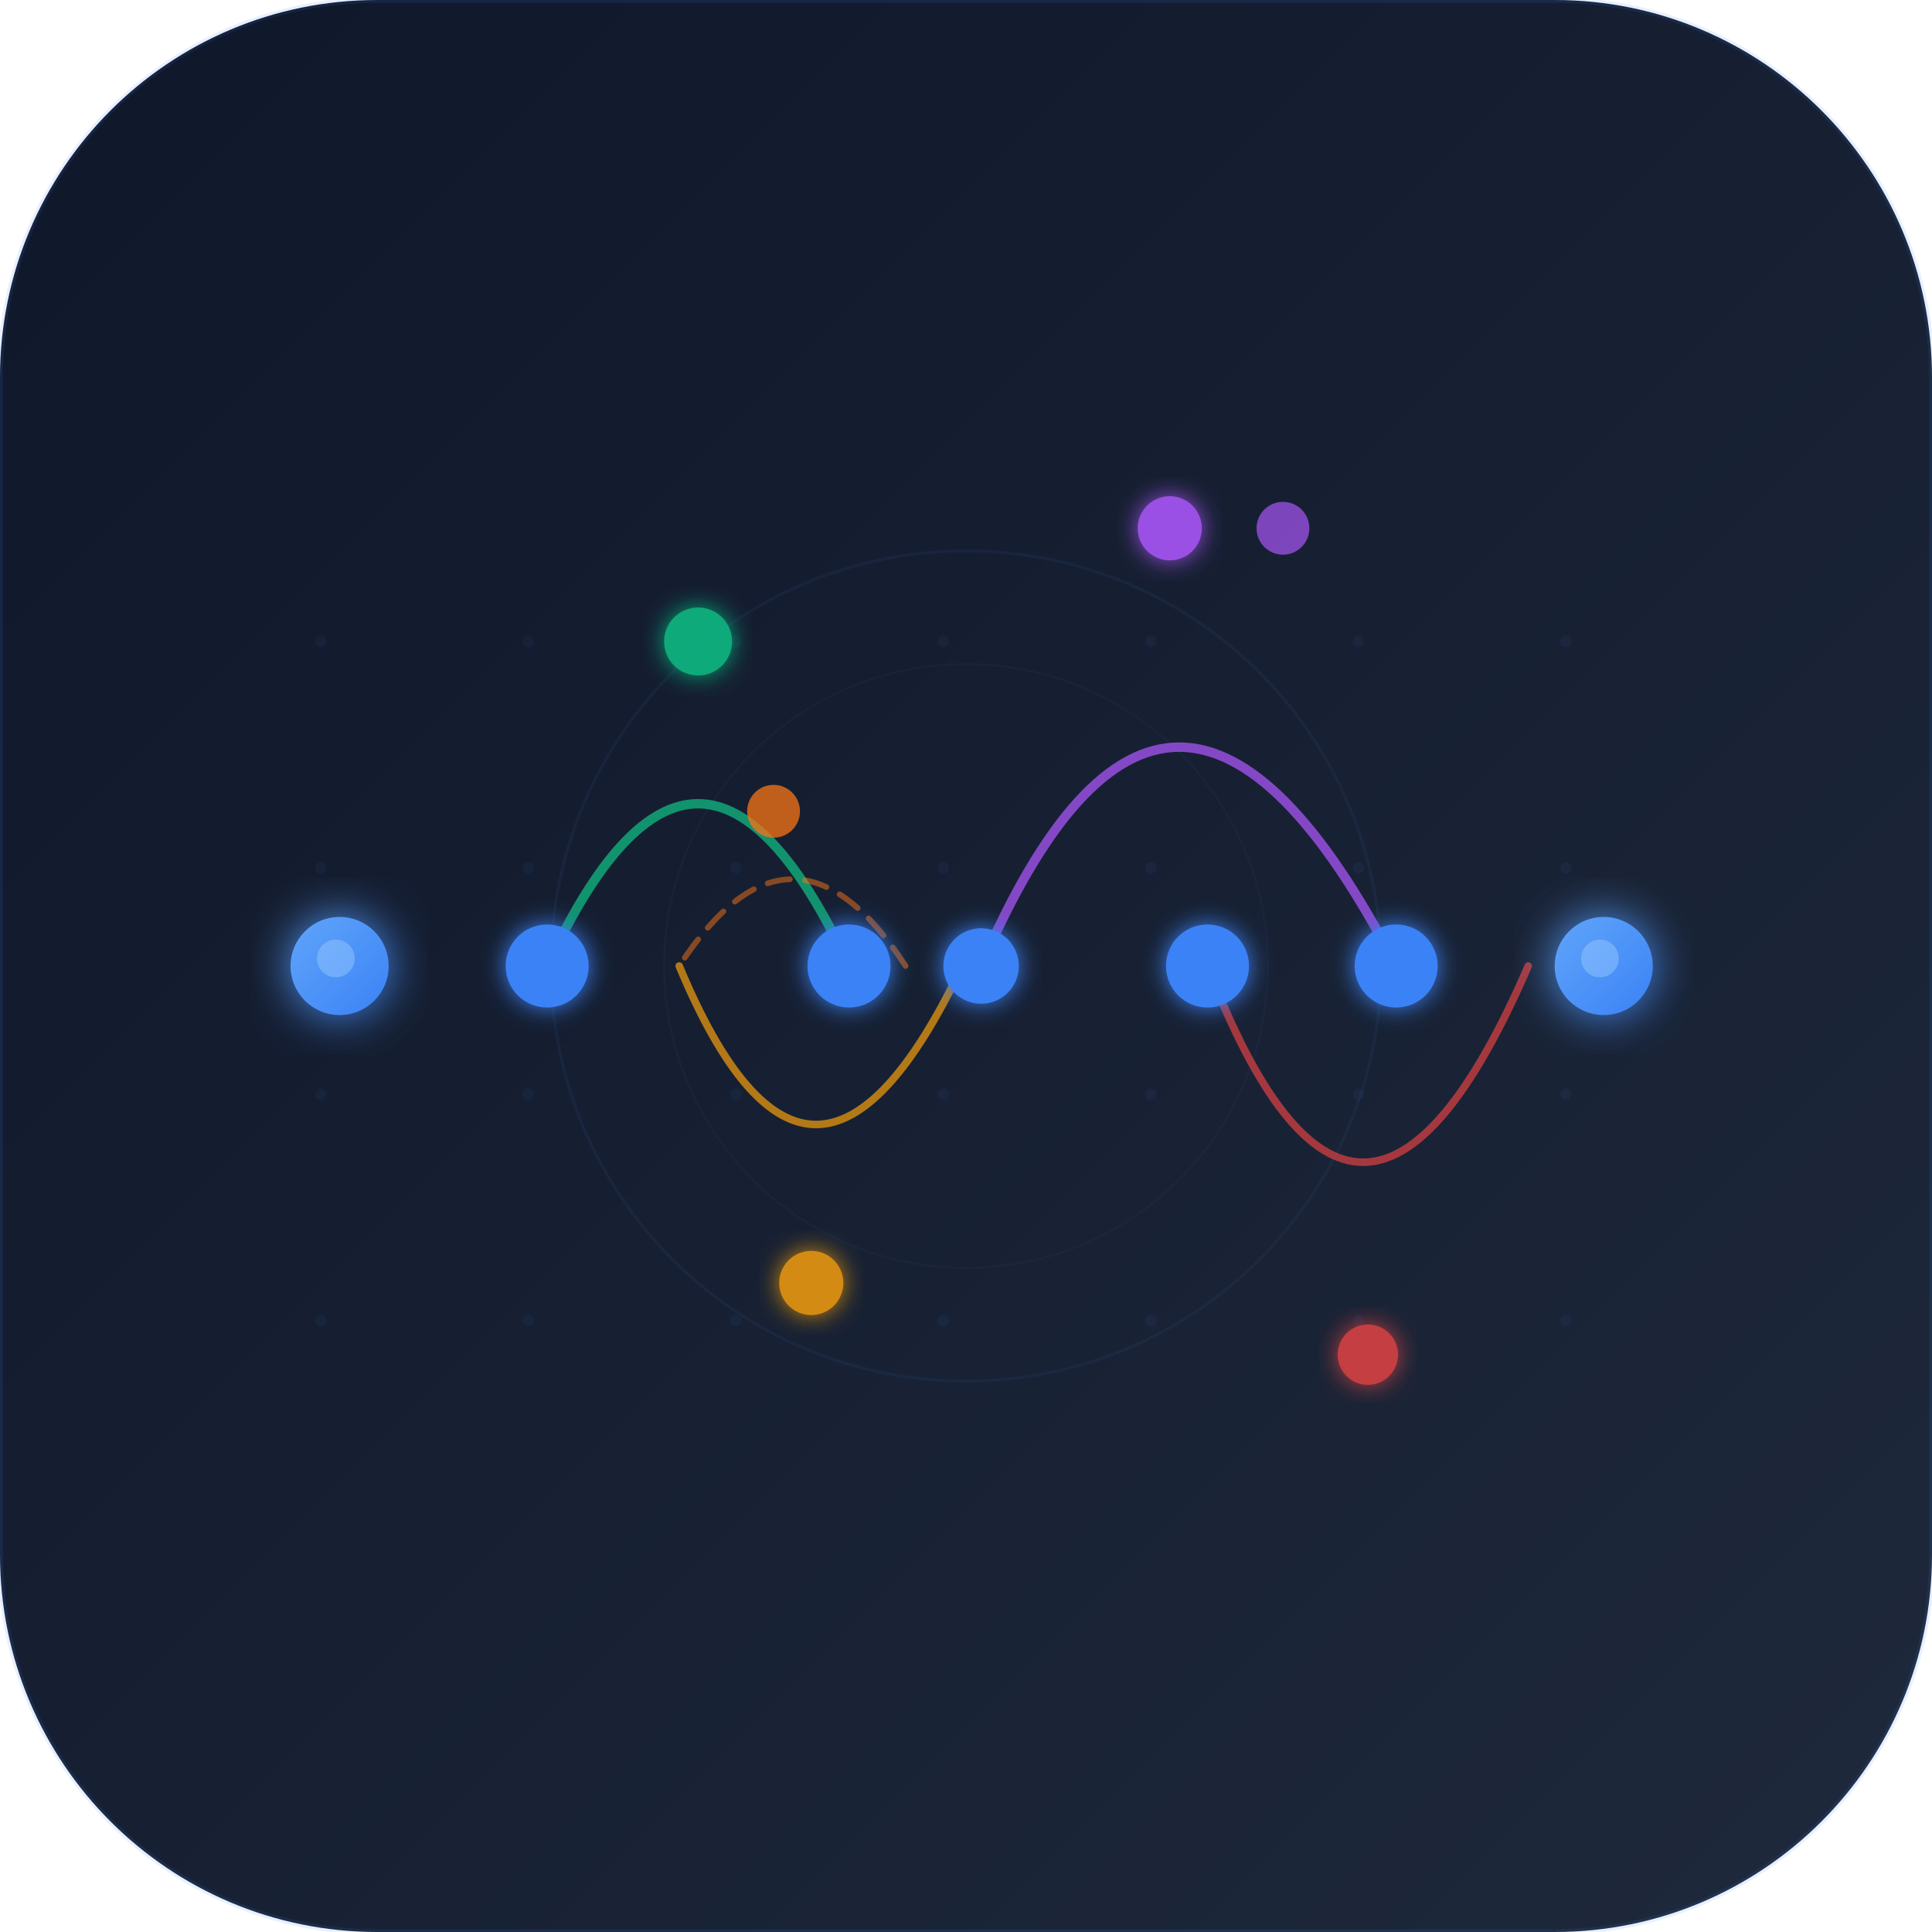
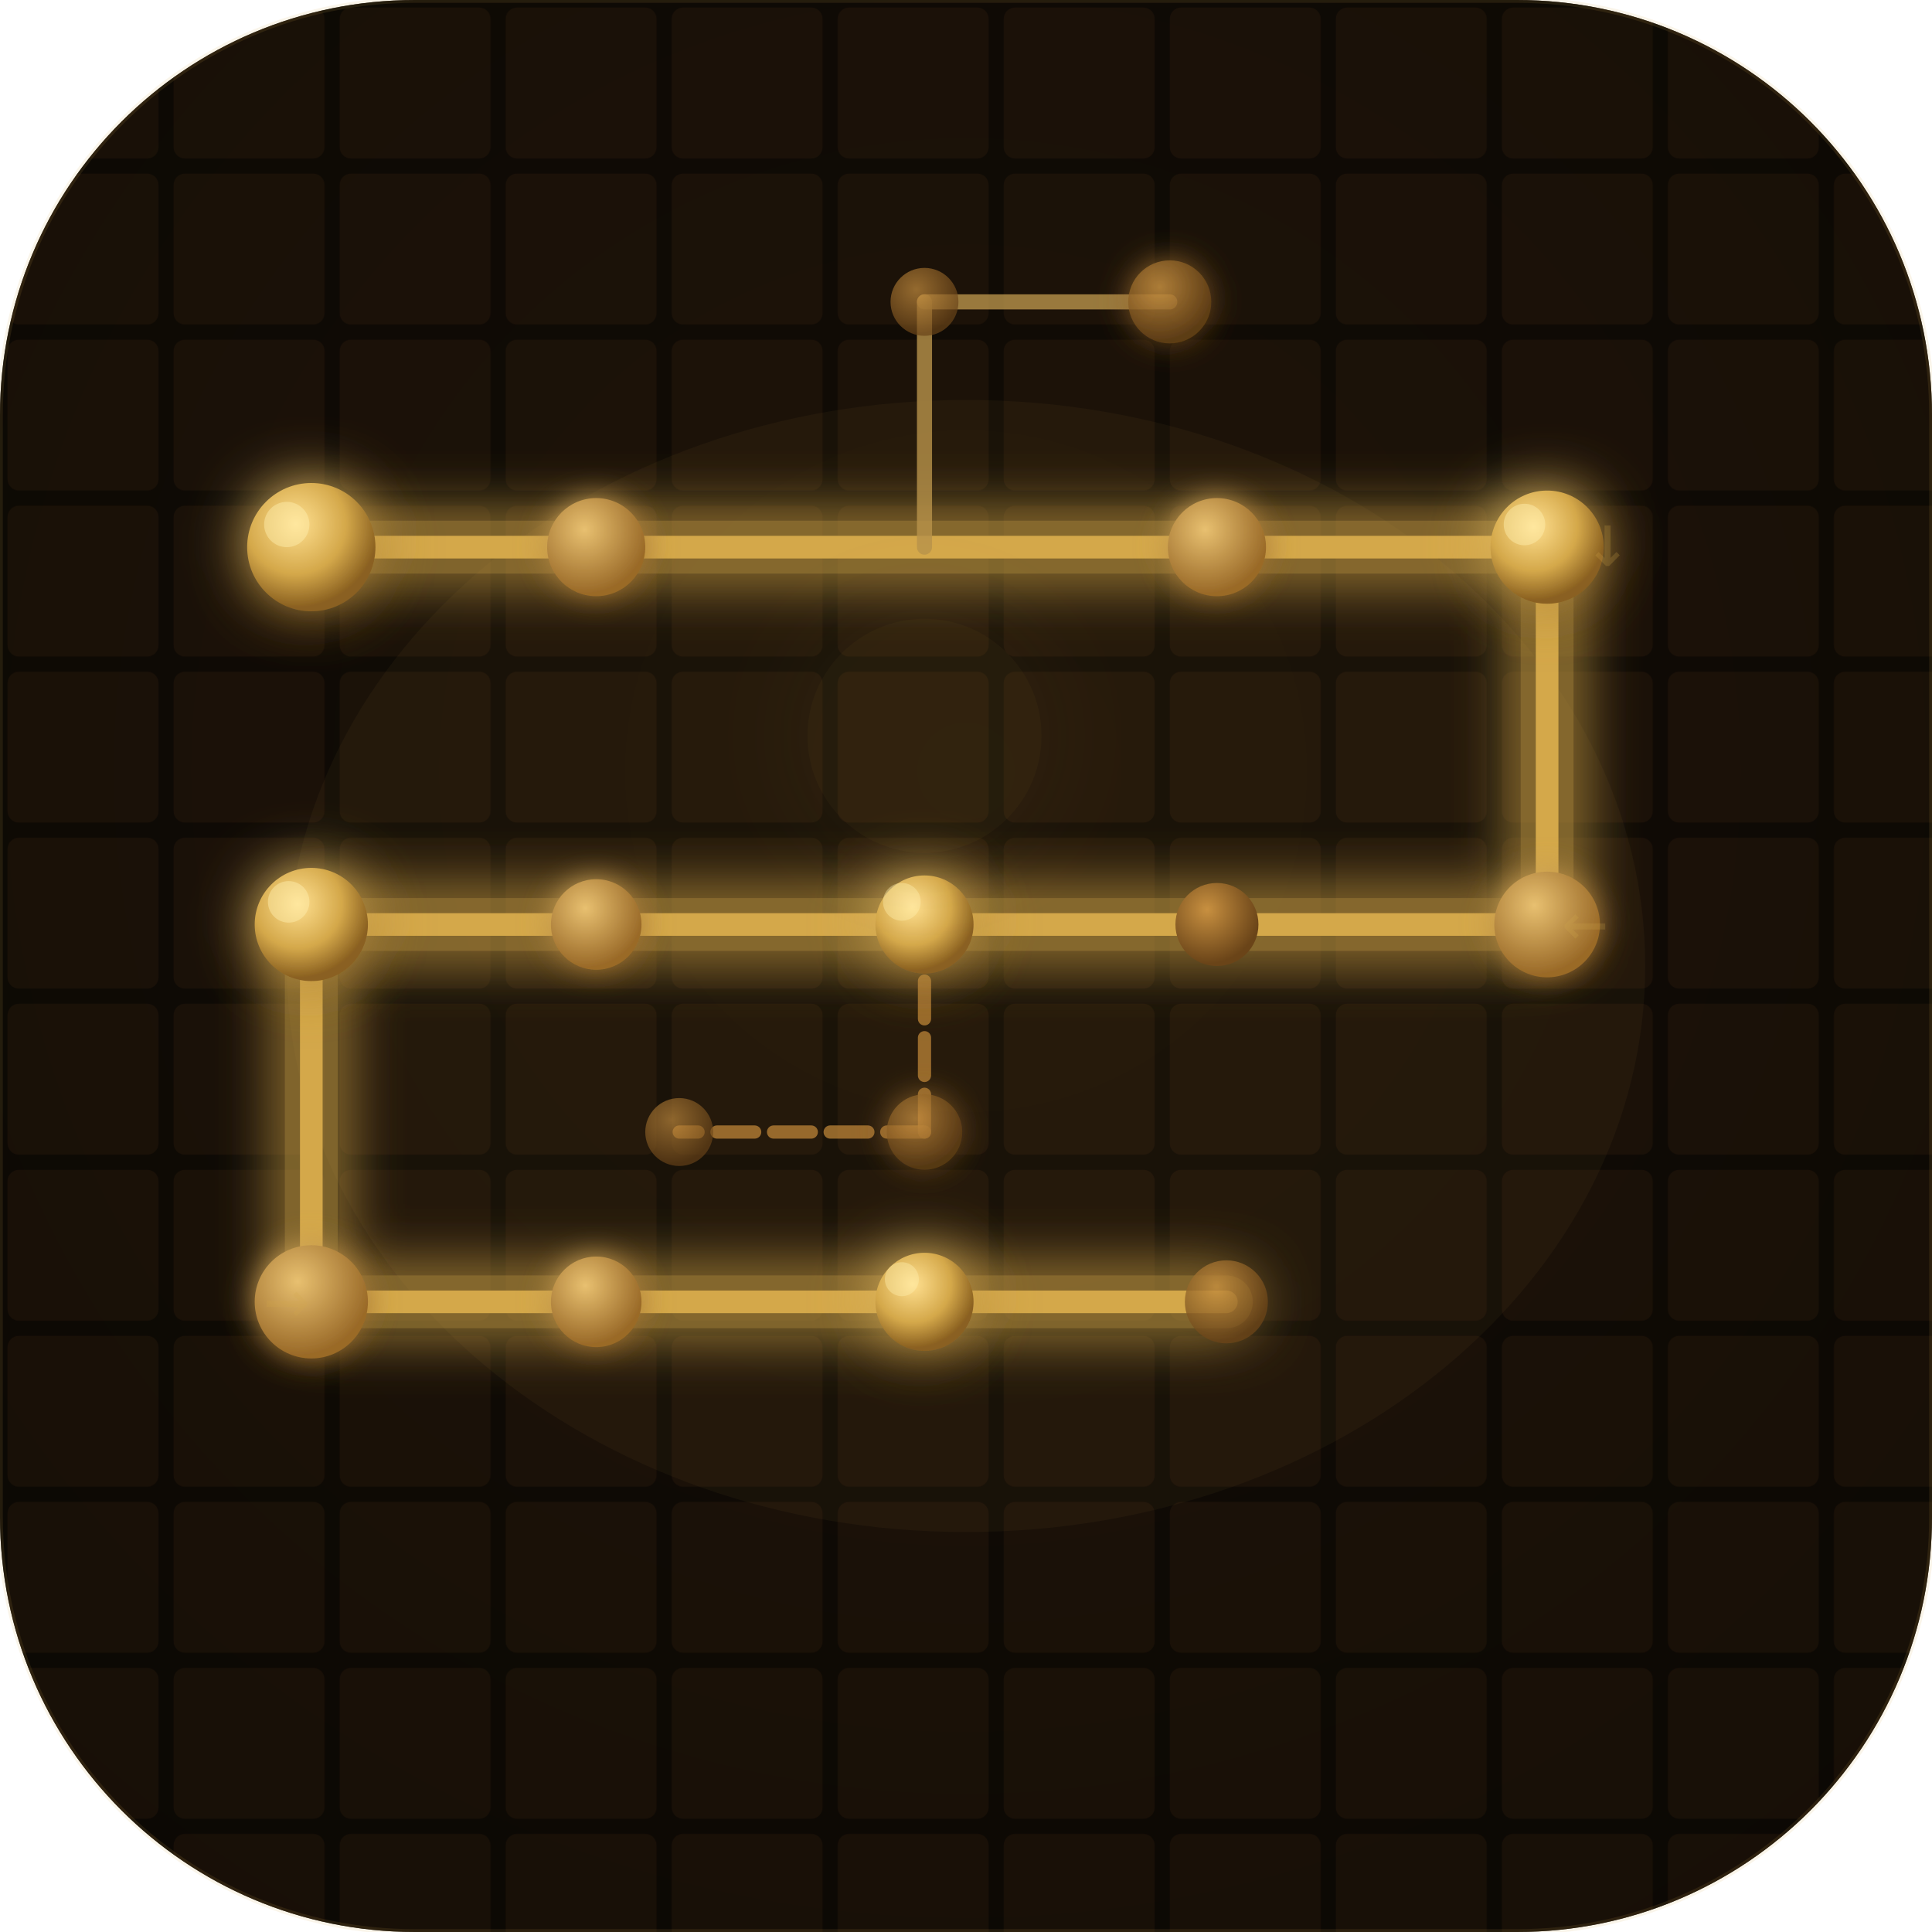
<svg xmlns="http://www.w3.org/2000/svg" width="1024" height="1024" viewBox="0 0 1024 1024">
  <defs>
-     <linearGradient id="bgGrad" x1="0%" y1="0%" x2="100%" y2="100%">
-       <stop offset="0%" stop-color="#0F172A" />
-       <stop offset="100%" stop-color="#1E293B" />
-     </linearGradient>
-     <linearGradient id="mainLine" x1="0%" y1="0%" x2="100%" y2="0%">
-       <stop offset="0%" stop-color="#1D4ED8" stop-opacity="0.8" />
-       <stop offset="100%" stop-color="#60A5FA" stop-opacity="0.9" />
-     </linearGradient>
-     <linearGradient id="nodeGrad" x1="0%" y1="0%" x2="100%" y2="100%">
-       <stop offset="0%" stop-color="#60A5FA" />
-       <stop offset="100%" stop-color="#3B82F6" />
-     </linearGradient>
-     <filter id="glow" x="-40%" y="-40%" width="180%" height="180%">
-       <feGaussianBlur stdDeviation="12" result="blur" />
+     <radialGradient id="bg" cx="50%" cy="40%" r="70%">
+       <stop offset="0%" stop-color="#221608" />
+       <stop offset="100%" stop-color="#0C0804" />
+     </radialGradient>
+     <radialGradient id="nHero" cx="38%" cy="32%" r="65%">
+       <stop offset="0%" stop-color="#FFE090" />
+       <stop offset="60%" stop-color="#D4A84A" />
+       <stop offset="100%" stop-color="#8A6020" />
+     </radialGradient>
+     <radialGradient id="nMid" cx="38%" cy="32%" r="65%">
+       <stop offset="0%" stop-color="#E8C070" />
+       <stop offset="100%" stop-color="#9A6A28" />
+     </radialGradient>
+     <radialGradient id="nDim" cx="38%" cy="32%" r="65%">
+       <stop offset="0%" stop-color="#C89040" />
+       <stop offset="100%" stop-color="#6A4418" />
+     </radialGradient>
+     <filter id="path-glow" x="-30%" y="-30%" width="160%" height="160%">
+       <feGaussianBlur stdDeviation="16" result="b" />
      <feMerge>
-         <feMergeNode in="blur" />
+         <feMergeNode in="b" />
+         <feMergeNode in="b" />
        <feMergeNode in="SourceGraphic" />
      </feMerge>
    </filter>
-     <filter id="softglow" x="-30%" y="-30%" width="160%" height="160%">
-       <feGaussianBlur stdDeviation="6" result="blur" />
+     <filter id="node-glow-xl" x="-100%" y="-100%" width="300%" height="300%">
+       <feGaussianBlur stdDeviation="28" result="b" />
      <feMerge>
-         <feMergeNode in="blur" />
+         <feMergeNode in="b" />
        <feMergeNode in="SourceGraphic" />
      </feMerge>
    </filter>
-     <filter id="shadow" x="-10%" y="-10%" width="120%" height="120%">
-       <feDropShadow dx="0" dy="4" stdDeviation="8" flood-color="#000000" flood-opacity="0.5" />
+     <filter id="node-glow-lg" x="-70%" y="-70%" width="240%" height="240%">
+       <feGaussianBlur stdDeviation="16" result="b" />
+       <feMerge>
+         <feMergeNode in="b" />
+         <feMergeNode in="SourceGraphic" />
+       </feMerge>
    </filter>
-     <clipPath id="roundedRect">
-       <rect width="1024" height="1024" rx="200" ry="200" />
+     <filter id="node-glow-sm" x="-50%" y="-50%" width="200%" height="200%">
+       <feGaussianBlur stdDeviation="8" result="b" />
+       <feMerge>
+         <feMergeNode in="b" />
+         <feMergeNode in="SourceGraphic" />
+       </feMerge>
+     </filter>
+     <pattern id="wall" width="88" height="88" patternUnits="userSpaceOnUse">
+       <rect width="88" height="88" fill="#0C0804" />
+       <rect x="4" y="4" width="80" height="80" fill="#1C1208" rx="6" />
+     </pattern>
+     <clipPath id="round">
+       <rect width="1024" height="1024" rx="220" />
    </clipPath>
  </defs>
-   <rect width="1024" height="1024" rx="200" fill="url(#bgGrad)" />
-   <g opacity="0.06">
-     <g fill="#3B82F6">
-       <circle cx="170" cy="340" r="3" />
-       <circle cx="280" cy="340" r="3" />
-       <circle cx="390" cy="340" r="3" />
-       <circle cx="500" cy="340" r="3" />
-       <circle cx="610" cy="340" r="3" />
-       <circle cx="720" cy="340" r="3" />
-       <circle cx="830" cy="340" r="3" />
-       <circle cx="170" cy="460" r="3" />
-       <circle cx="280" cy="460" r="3" />
-       <circle cx="390" cy="460" r="3" />
-       <circle cx="500" cy="460" r="3" />
-       <circle cx="610" cy="460" r="3" />
-       <circle cx="720" cy="460" r="3" />
-       <circle cx="830" cy="460" r="3" />
-       <circle cx="170" cy="580" r="3" />
-       <circle cx="280" cy="580" r="3" />
-       <circle cx="390" cy="580" r="3" />
-       <circle cx="500" cy="580" r="3" />
-       <circle cx="610" cy="580" r="3" />
-       <circle cx="720" cy="580" r="3" />
-       <circle cx="830" cy="580" r="3" />
-       <circle cx="170" cy="700" r="3" />
-       <circle cx="280" cy="700" r="3" />
-       <circle cx="390" cy="700" r="3" />
-       <circle cx="500" cy="700" r="3" />
-       <circle cx="610" cy="700" r="3" />
-       <circle cx="720" cy="700" r="3" />
-       <circle cx="830" cy="700" r="3" />
+   <rect width="1024" height="1024" rx="220" fill="url(#bg)" />
+   <g clip-path="url(#round)">
+     <rect width="1024" height="1024" fill="url(#wall)" opacity="0.7" />
+     <ellipse cx="512" cy="512" rx="360" ry="300" fill="#D4A84A" opacity="0.05" />
+     <g filter="url(#path-glow)" opacity="0.55">
+       <line x1="165" y1="290" x2="820" y2="290" stroke="#D4A84A" stroke-width="28" stroke-linecap="round" />
+       <line x1="820" y1="290" x2="820" y2="490" stroke="#D4A84A" stroke-width="28" stroke-linecap="round" />
+       <line x1="820" y1="490" x2="165" y2="490" stroke="#D4A84A" stroke-width="28" stroke-linecap="round" />
+       <line x1="165" y1="490" x2="165" y2="690" stroke="#D4A84A" stroke-width="28" stroke-linecap="round" />
+       <line x1="165" y1="690" x2="650" y2="690" stroke="#D4A84A" stroke-width="28" stroke-linecap="round" />
    </g>
+     <g stroke-linecap="round" stroke-linejoin="round">
+       <line x1="165" y1="290" x2="820" y2="290" stroke="#D4A84A" stroke-width="12" />
+       <line x1="820" y1="290" x2="820" y2="490" stroke="#D4A84A" stroke-width="12" />
+       <line x1="820" y1="490" x2="165" y2="490" stroke="#D4A84A" stroke-width="12" />
+       <line x1="165" y1="490" x2="165" y2="690" stroke="#D4A84A" stroke-width="12" />
+       <line x1="165" y1="690" x2="650" y2="690" stroke="#D4A84A" stroke-width="12" />
+       <line x1="490" y1="290" x2="490" y2="160" stroke="#B8924A" stroke-width="8" opacity="0.8" />
+       <line x1="490" y1="160" x2="620" y2="160" stroke="#B8924A" stroke-width="8" opacity="0.8" />
+       <line x1="490" y1="490" x2="490" y2="600" stroke="#C88B3A" stroke-width="7" stroke-dasharray="20,10" opacity="0.7" />
+       <line x1="490" y1="600" x2="360" y2="600" stroke="#C88B3A" stroke-width="7" stroke-dasharray="20,10" opacity="0.7" />
+     </g>
+     <circle cx="316" cy="290" r="26" fill="url(#nMid)" filter="url(#node-glow-sm)" />
+     <circle cx="645" cy="290" r="26" fill="url(#nMid)" filter="url(#node-glow-sm)" />
+     <circle cx="165" cy="290" r="34" fill="url(#nHero)" filter="url(#node-glow-lg)" />
+     <circle cx="152" cy="278" r="12" fill="#FFF0B0" opacity="0.45" />
+     <circle cx="620" cy="160" r="22" fill="url(#nDim)" filter="url(#node-glow-sm)" opacity="0.85" />
+     <circle cx="490" cy="160" r="18" fill="url(#nDim)" opacity="0.7" />
+     <circle cx="820" cy="290" r="30" fill="url(#nHero)" filter="url(#node-glow-lg)" />
+     <circle cx="808" cy="278" r="11" fill="#FFF0B0" opacity="0.45" />
+     <circle cx="820" cy="490" r="28" fill="url(#nMid)" filter="url(#node-glow-sm)" />
+     <circle cx="490" cy="490" r="26" fill="url(#nHero)" filter="url(#node-glow-lg)" />
+     <circle cx="478" cy="478" r="10" fill="#FFF0B0" opacity="0.4" />
+     <circle cx="316" cy="490" r="24" fill="url(#nMid)" filter="url(#node-glow-sm)" />
+     <circle cx="645" cy="490" r="22" fill="url(#nDim)" />
+     <circle cx="165" cy="490" r="30" fill="url(#nHero)" filter="url(#node-glow-lg)" />
+     <circle cx="153" cy="478" r="11" fill="#FFF0B0" opacity="0.45" />
+     <circle cx="490" cy="600" r="20" fill="url(#nDim)" filter="url(#node-glow-sm)" opacity="0.75" />
+     <circle cx="360" cy="600" r="18" fill="url(#nDim)" opacity="0.65" />
+     <circle cx="165" cy="690" r="30" fill="url(#nMid)" filter="url(#node-glow-sm)" />
+     <circle cx="316" cy="690" r="24" fill="url(#nMid)" filter="url(#node-glow-sm)" />
+     <circle cx="490" cy="690" r="26" fill="url(#nHero)" filter="url(#node-glow-lg)" />
+     <circle cx="478" cy="678" r="9" fill="#FFF0B0" opacity="0.4" />
+     <circle cx="650" cy="690" r="22" fill="url(#nDim)" opacity="0.8" />
+     <circle cx="490" cy="390" r="62" fill="#D4A84A" opacity="0.06" filter="url(#node-glow-xl)" />
+     <text x="840" y="300" font-size="40" fill="#D4A84A" opacity="0.22" font-family="monospace">↓</text>
+     <text x="828" y="502" font-size="40" fill="#D4A84A" opacity="0.2" font-family="monospace">←</text>
+     <text x="140" y="702" font-size="40" fill="#D4A84A" opacity="0.18" font-family="monospace">→</text>
  </g>
-   <g clip-path="url(#roundedRect)">
-     <line x1="130" y1="512" x2="894" y2="512" stroke="url(#mainLine)" stroke-width="7" stroke-linecap="round" opacity="0.5" />
-     <path d="M 290 512 Q 370 340 450 512" stroke="#10B981" stroke-width="5" fill="none" opacity="0.75" stroke-linecap="round" />
-     <path d="M 520 512 Q 620 280 740 512" stroke="#A855F7" stroke-width="5" fill="none" opacity="0.75" stroke-linecap="round" />
-     <path d="M 360 512 Q 430 680 510 512" stroke="#F59E0B" stroke-width="4" fill="none" opacity="0.7" stroke-linecap="round" />
-     <path d="M 640 512 Q 720 720 810 512" stroke="#EF4444" stroke-width="4" fill="none" opacity="0.65" stroke-linecap="round" />
-     <path d="M 480 512 Q 420 420 360 512" stroke="#F97316" stroke-width="3" fill="none" opacity="0.5" stroke-dasharray="12,8" stroke-linecap="round" />
-     <circle cx="180" cy="512" r="26" fill="url(#nodeGrad)" filter="url(#glow)" />
-     <circle cx="290" cy="512" r="22" fill="#3B82F6" filter="url(#softglow)" />
-     <circle cx="450" cy="512" r="22" fill="#3B82F6" filter="url(#softglow)" />
-     <circle cx="520" cy="512" r="20" fill="#3B82F6" filter="url(#softglow)" />
-     <circle cx="640" cy="512" r="22" fill="#3B82F6" filter="url(#softglow)" />
-     <circle cx="740" cy="512" r="22" fill="#3B82F6" filter="url(#softglow)" />
-     <circle cx="850" cy="512" r="26" fill="url(#nodeGrad)" filter="url(#glow)" />
-     <circle cx="370" cy="340" r="18" fill="#10B981" filter="url(#softglow)" opacity="0.9" />
-     <circle cx="620" cy="280" r="17" fill="#A855F7" filter="url(#softglow)" opacity="0.9" />
-     <circle cx="680" cy="280" r="14" fill="#A855F7" opacity="0.7" />
-     <circle cx="430" cy="680" r="17" fill="#F59E0B" filter="url(#softglow)" opacity="0.85" />
-     <circle cx="725" cy="718" r="16" fill="#EF4444" filter="url(#softglow)" opacity="0.8" />
-     <circle cx="410" cy="430" r="14" fill="#F97316" opacity="0.75" />
-     <circle cx="512" cy="512" r="220" fill="none" stroke="#3B82F6" stroke-width="1.5" opacity="0.07" />
-     <circle cx="512" cy="512" r="160" fill="none" stroke="#3B82F6" stroke-width="1" opacity="0.05" />
-     <circle cx="178" cy="508" r="10" fill="#93C5FD" opacity="0.5" />
-     <circle cx="848" cy="508" r="10" fill="#93C5FD" opacity="0.5" />
-   </g>
-   <rect width="1024" height="1024" rx="200" fill="none" stroke="#3B82F6" stroke-width="3" opacity="0.12" />
+   <rect width="1024" height="1024" rx="220" fill="none" stroke="#D4A84A" stroke-width="3" opacity="0.12" />
</svg>
